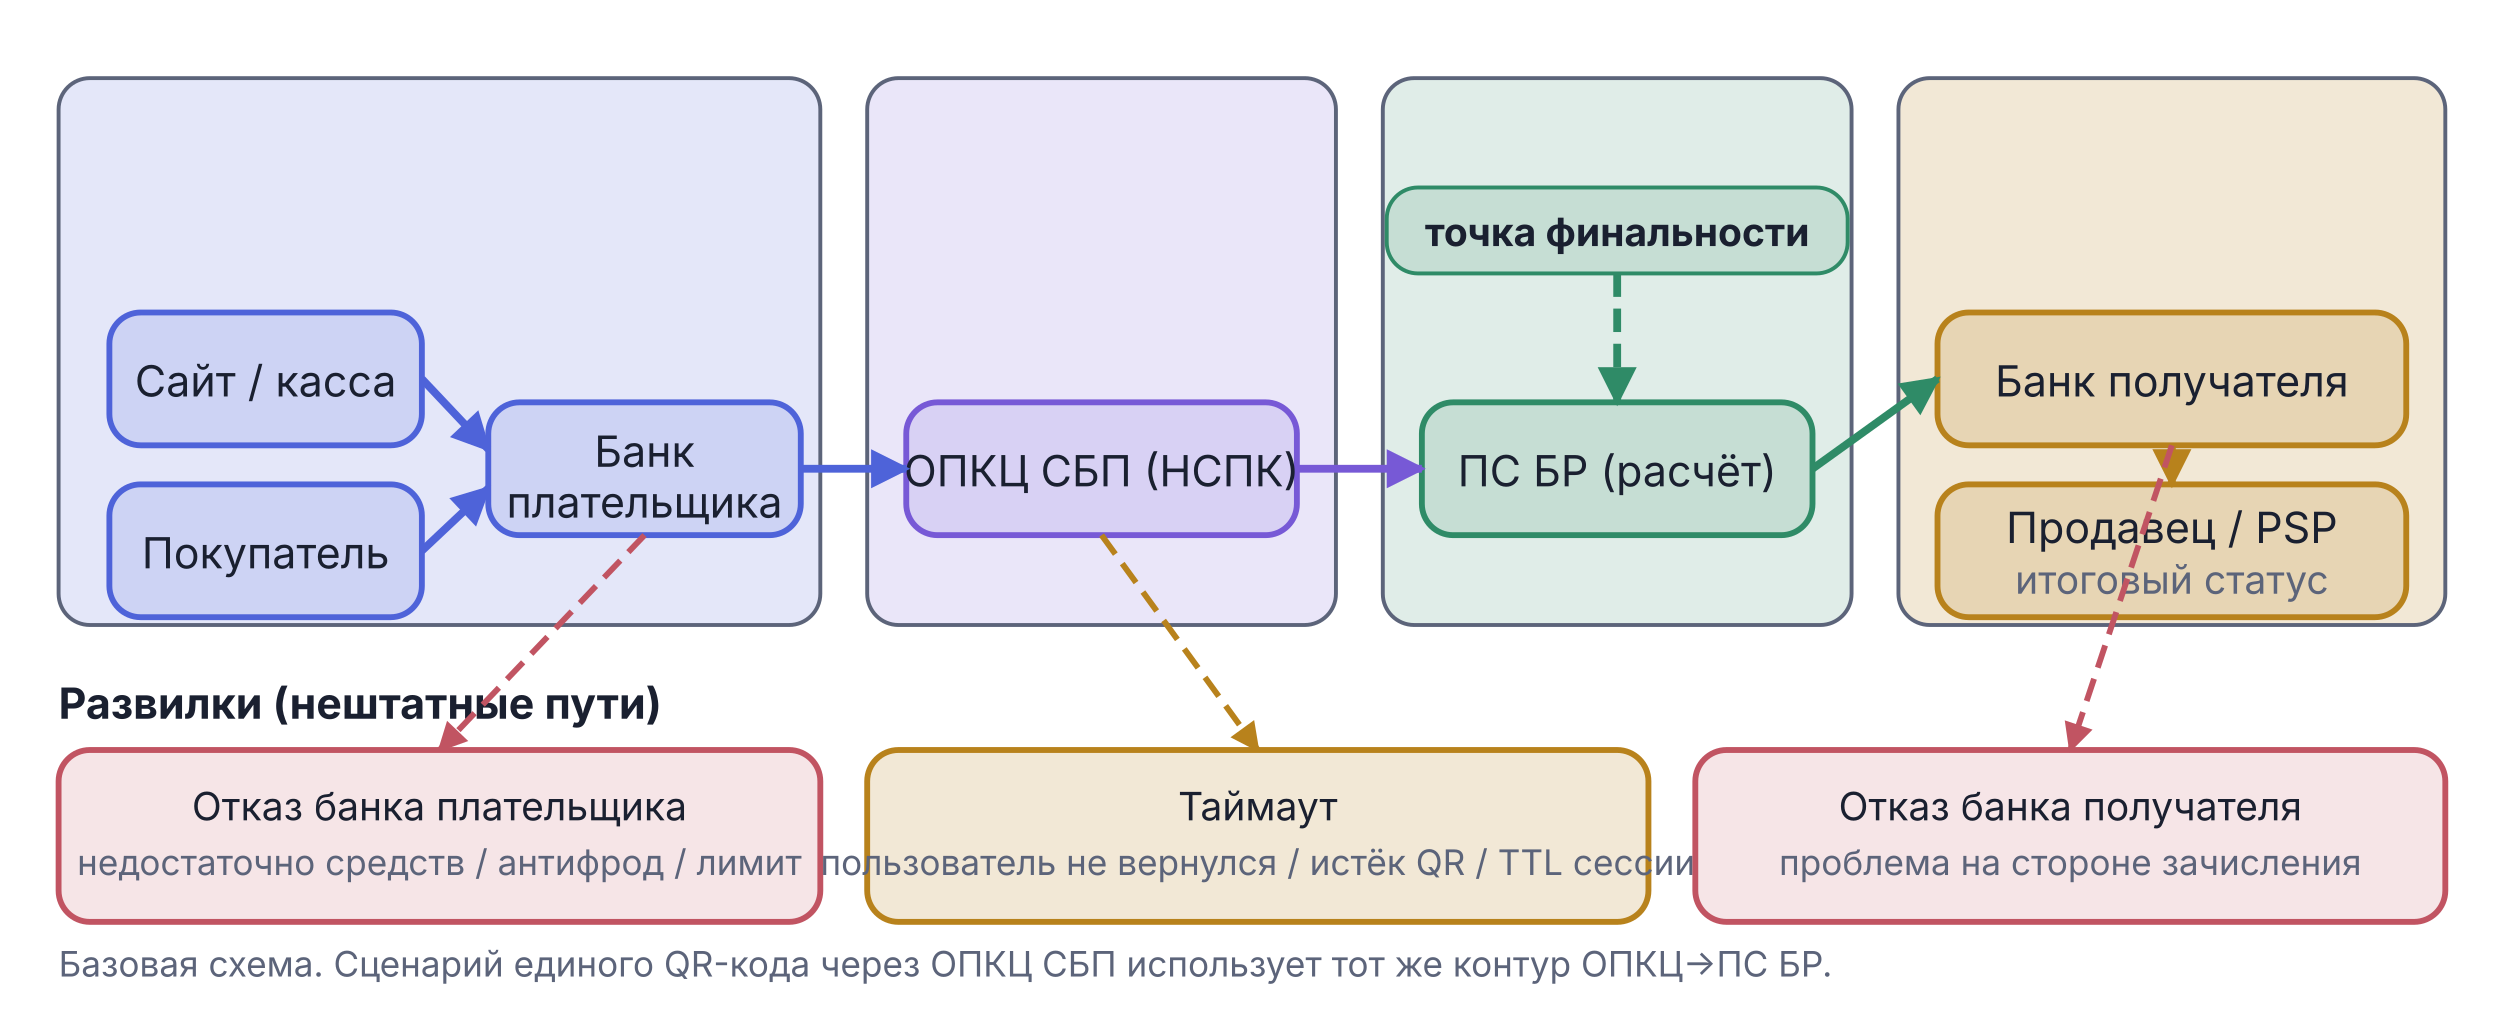
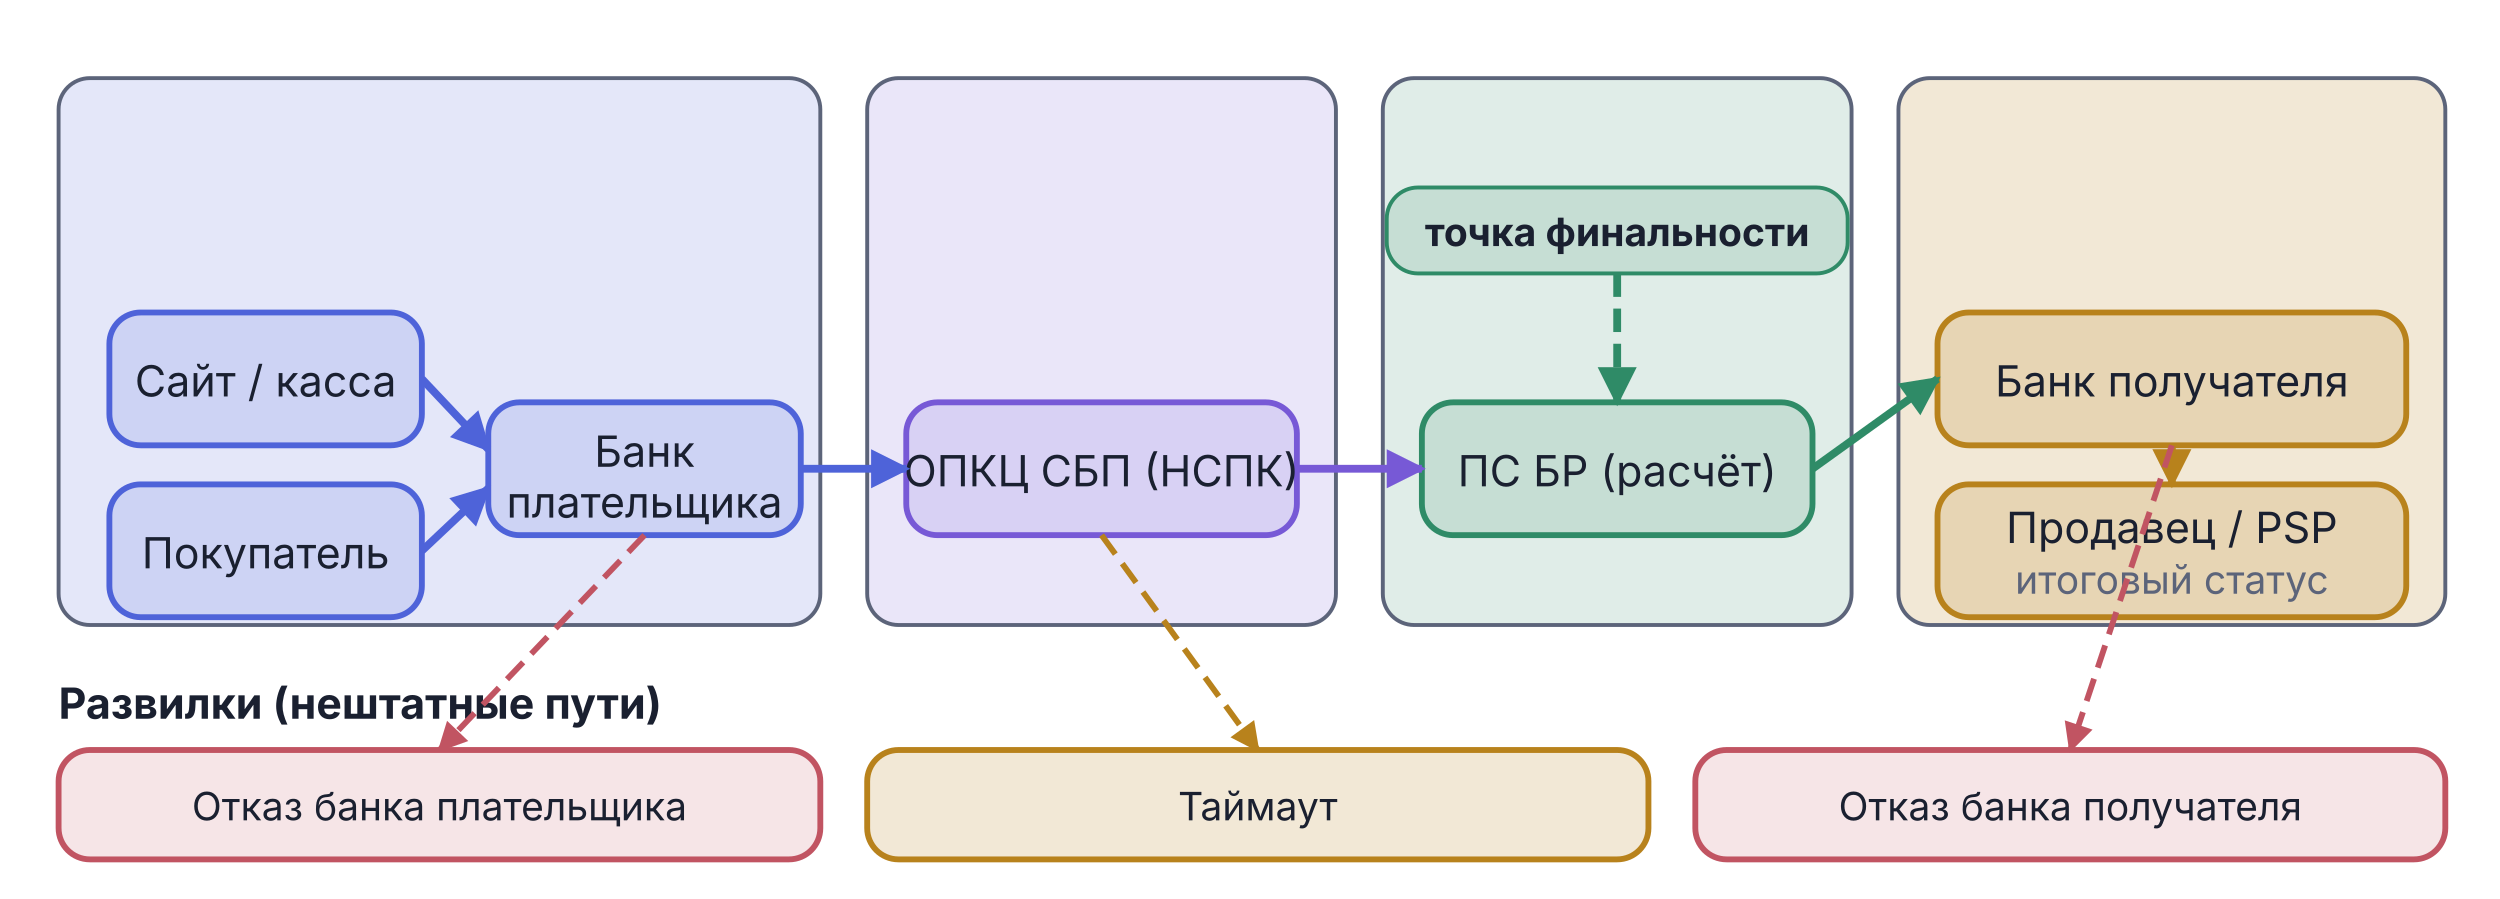
- <svg xmlns="http://www.w3.org/2000/svg" viewBox="0 0 640 260" width="640" height="260">
+ <svg xmlns="http://www.w3.org/2000/svg" viewBox="0 0 640 230" width="640" height="230">
  <defs>
    <marker id="arr-Good" viewBox="0 0 10 10" refX="9" refY="5" markerWidth="5" markerHeight="5" orient="auto">
      <path d="M0,0 L10,5 L0,10 Z" fill="#2F8B67" />
    </marker>
    <marker id="arr-AccentA" viewBox="0 0 10 10" refX="9" refY="5" markerWidth="5" markerHeight="5" orient="auto">
      <path d="M0,0 L10,5 L0,10 Z" fill="#4E63D9" />
    </marker>
    <marker id="arr-AccentB" viewBox="0 0 10 10" refX="9" refY="5" markerWidth="5" markerHeight="5" orient="auto">
      <path d="M0,0 L10,5 L0,10 Z" fill="#7759D6" />
    </marker>
    <marker id="arr-Warn" viewBox="0 0 10 10" refX="9" refY="5" markerWidth="5" markerHeight="5" orient="auto">
      <path d="M0,0 L10,5 L0,10 Z" fill="#B8821C" />
    </marker>
    <marker id="arr-Bad" viewBox="0 0 10 10" refX="9" refY="5" markerWidth="5" markerHeight="5" orient="auto">
      <path d="M0,0 L10,5 L0,10 Z" fill="#C15462" />
    </marker>
    <marker id="arr-Muted" viewBox="0 0 10 10" refX="9" refY="5" markerWidth="5" markerHeight="5" orient="auto">
      <path d="M0,0 L10,5 L0,10 Z" fill="#5C647A" />
    </marker>
  </defs>
  <rect x="15.0" y="20.0" width="195" height="140" rx="8" fill="#4E63D9" fill-opacity="0.15" stroke="#5C647A" stroke-width="1" />
  <rect x="222.0" y="20.0" width="120" height="140" rx="8" fill="#7759D6" fill-opacity="0.15" stroke="#5C647A" stroke-width="1" />
  <rect x="354.0" y="20.0" width="120" height="140" rx="8" fill="#2F8B67" fill-opacity="0.15" stroke="#5C647A" stroke-width="1" />
  <rect x="486.0" y="20.0" width="140" height="140" rx="8" fill="#B8821C" fill-opacity="0.18" stroke="#5C647A" stroke-width="1" />
  <rect x="28.0" y="80.0" width="80" height="34" rx="8" fill="#4E63D9" fill-opacity="0.15" stroke="#4E63D9" stroke-width="1.5" />
  <text x="68.0" y="101.5" text-anchor="middle" font-family="Inter, -apple-system, BlinkMacSystemFont, 'Helvetica Neue', Arial, sans-serif" font-size="11" font-weight="normal" fill="#1A2030">Сайт / касса</text>
  <rect x="28.0" y="124.0" width="80" height="34" rx="8" fill="#4E63D9" fill-opacity="0.15" stroke="#4E63D9" stroke-width="1.5" />
  <text x="68.0" y="145.5" text-anchor="middle" font-family="Inter, -apple-system, BlinkMacSystemFont, 'Helvetica Neue', Arial, sans-serif" font-size="11" font-weight="normal" fill="#1A2030">Покупатель</text>
  <rect x="125.0" y="103.0" width="80" height="34" rx="8" fill="#4E63D9" fill-opacity="0.15" stroke="#4E63D9" stroke-width="1.5" />
  <text x="165.0" y="119.5" text-anchor="middle" font-family="Inter, -apple-system, BlinkMacSystemFont, 'Helvetica Neue', Arial, sans-serif" font-size="11" font-weight="normal" fill="#1A2030">Банк</text>
  <text x="165.0" y="132.5" text-anchor="middle" font-family="Inter, -apple-system, BlinkMacSystemFont, 'Helvetica Neue', Arial, sans-serif" font-size="11" font-weight="normal" fill="#1A2030">плательщика</text>
  <rect x="232.0" y="103.0" width="100" height="34" rx="8" fill="#7759D6" fill-opacity="0.15" stroke="#7759D6" stroke-width="1.5" />
  <text x="282.0" y="124.5" text-anchor="middle" font-family="Inter, -apple-system, BlinkMacSystemFont, 'Helvetica Neue', Arial, sans-serif" font-size="11" font-weight="normal" fill="#1A2030">ОПКЦ СБП (НСПК)</text>
  <rect x="364.0" y="103.0" width="100" height="34" rx="8" fill="#2F8B67" fill-opacity="0.15" stroke="#2F8B67" stroke-width="1.5" />
  <text x="414.0" y="124.5" text-anchor="middle" font-family="Inter, -apple-system, BlinkMacSystemFont, 'Helvetica Neue', Arial, sans-serif" font-size="11" font-weight="normal" fill="#1A2030">ПС БР (расчёт)</text>
  <rect x="496.0" y="80.0" width="120" height="34" rx="8" fill="#B8821C" fill-opacity="0.18" stroke="#B8821C" stroke-width="1.5" />
  <text x="556.0" y="101.5" text-anchor="middle" font-family="Inter, -apple-system, BlinkMacSystemFont, 'Helvetica Neue', Arial, sans-serif" font-size="11" font-weight="normal" fill="#1A2030">Банк получателя</text>
  <rect x="496.0" y="124.0" width="120" height="34" rx="8" fill="#B8821C" fill-opacity="0.18" stroke="#B8821C" stroke-width="1.5" />
  <text x="556.0" y="139.0" text-anchor="middle" font-family="Inter, -apple-system, BlinkMacSystemFont, 'Helvetica Neue', Arial, sans-serif" font-size="11" font-weight="normal" fill="#1A2030">Продавец / PSP</text>
  <text x="556.0" y="152.0" text-anchor="middle" font-family="Inter, -apple-system, BlinkMacSystemFont, 'Helvetica Neue', Arial, sans-serif" font-size="10" font-weight="normal" fill="#5C647A">итоговый статус</text>
  <line x1="108.0" y1="97.0" x2="125.0" y2="115.0" stroke="#4E63D9" stroke-width="2" marker-end="url(#arr-AccentA)" />
  <line x1="108.0" y1="141.0" x2="125.0" y2="125.0" stroke="#4E63D9" stroke-width="2" marker-end="url(#arr-AccentA)" />
  <line x1="205.0" y1="120.0" x2="232.0" y2="120.0" stroke="#4E63D9" stroke-width="2" marker-end="url(#arr-AccentA)" />
  <line x1="332.0" y1="120.0" x2="364.0" y2="120.0" stroke="#7759D6" stroke-width="2" marker-end="url(#arr-AccentB)" />
  <line x1="464.0" y1="120.0" x2="496.0" y2="97.0" stroke="#2F8B67" stroke-width="2" marker-end="url(#arr-Good)" />
  <line x1="556.0" y1="114.0" x2="556.0" y2="124.0" stroke="#B8821C" stroke-width="2" stroke-dasharray="6,3" marker-end="url(#arr-Warn)" />
  <rect x="355.0" y="48.0" width="118" height="22" rx="8" fill="#2F8B67" fill-opacity="0.15" stroke="#2F8B67" stroke-width="1" />
  <text x="414.0" y="63.0" text-anchor="middle" font-family="Inter, -apple-system, BlinkMacSystemFont, 'Helvetica Neue', Arial, sans-serif" font-size="10" font-weight="bold" fill="#1A2030">точка финальности</text>
  <line x1="414.0" y1="70.0" x2="414.0" y2="103.0" stroke="#2F8B67" stroke-width="2" stroke-dasharray="6,3" marker-end="url(#arr-Good)" />
  <text x="15.0" y="184.0" font-family="Inter, -apple-system, BlinkMacSystemFont, 'Helvetica Neue', Arial, sans-serif" font-size="11" font-weight="bold" fill="#1A2030">Развилки (нештатные пути)</text>
-   <rect x="15.0" y="192.0" width="195" height="44" rx="8" fill="#C15462" fill-opacity="0.15" stroke="#C15462" stroke-width="1.5" />
+   <rect x="15.0" y="192.0" width="195" height="28" rx="8" fill="#C15462" fill-opacity="0.15" stroke="#C15462" stroke-width="1.5" />
  <text x="112.5" y="210.0" text-anchor="middle" font-family="Inter, -apple-system, BlinkMacSystemFont, 'Helvetica Neue', Arial, sans-serif" font-size="10" font-weight="normal" fill="#1A2030">Отказ банка плательщика</text>
-   <text x="112.5" y="224.0" text-anchor="middle" font-family="Inter, -apple-system, BlinkMacSystemFont, 'Helvetica Neue', Arial, sans-serif" font-size="9" font-weight="normal" fill="#5C647A">недостаточно средств / антифрод / лимит</text>
-   <rect x="222.0" y="192.0" width="200" height="44" rx="8" fill="#B8821C" fill-opacity="0.18" stroke="#B8821C" stroke-width="1.5" />
+   <rect x="222.0" y="192.0" width="200" height="28" rx="8" fill="#B8821C" fill-opacity="0.18" stroke="#B8821C" stroke-width="1.5" />
  <text x="322.0" y="210.0" text-anchor="middle" font-family="Inter, -apple-system, BlinkMacSystemFont, 'Helvetica Neue', Arial, sans-serif" font-size="10" font-weight="normal" fill="#1A2030">Таймаут</text>
-   <text x="322.0" y="224.0" text-anchor="middle" font-family="Inter, -apple-system, BlinkMacSystemFont, 'Helvetica Neue', Arial, sans-serif" font-size="9" font-weight="normal" fill="#5C647A">пользователь не вернулся / истёк QR / TTL сессии</text>
-   <rect x="434.0" y="192.0" width="192" height="44" rx="8" fill="#C15462" fill-opacity="0.15" stroke="#C15462" stroke-width="1.5" />
+   <rect x="434.0" y="192.0" width="192" height="28" rx="8" fill="#C15462" fill-opacity="0.15" stroke="#C15462" stroke-width="1.5" />
  <text x="530.0" y="210.0" text-anchor="middle" font-family="Inter, -apple-system, BlinkMacSystemFont, 'Helvetica Neue', Arial, sans-serif" font-size="10" font-weight="normal" fill="#1A2030">Отказ банка получателя</text>
-   <text x="530.0" y="224.0" text-anchor="middle" font-family="Inter, -apple-system, BlinkMacSystemFont, 'Helvetica Neue', Arial, sans-serif" font-size="9" font-weight="normal" fill="#5C647A">проблема на стороне зачисления</text>
  <line x1="165.0" y1="137.0" x2="112.5" y2="192.0" stroke="#C15462" stroke-width="1.5" stroke-dasharray="6,3" marker-end="url(#arr-Bad)" />
  <line x1="282.0" y1="137.0" x2="322.0" y2="192.0" stroke="#B8821C" stroke-width="1.5" stroke-dasharray="6,3" marker-end="url(#arr-Warn)" />
  <line x1="556.0" y1="114.0" x2="530.0" y2="192.0" stroke="#C15462" stroke-width="1.5" stroke-dasharray="6,3" marker-end="url(#arr-Bad)" />
-   <text x="15.0" y="250.0" font-family="Inter, -apple-system, BlinkMacSystemFont, 'Helvetica Neue', Arial, sans-serif" font-size="9" font-weight="normal" fill="#5C647A">Базовая схема. Сценарий единого QR-кода через ОПКЦ СБП использует тот же контур ОПКЦ→ПС БР.</text>
</svg>
